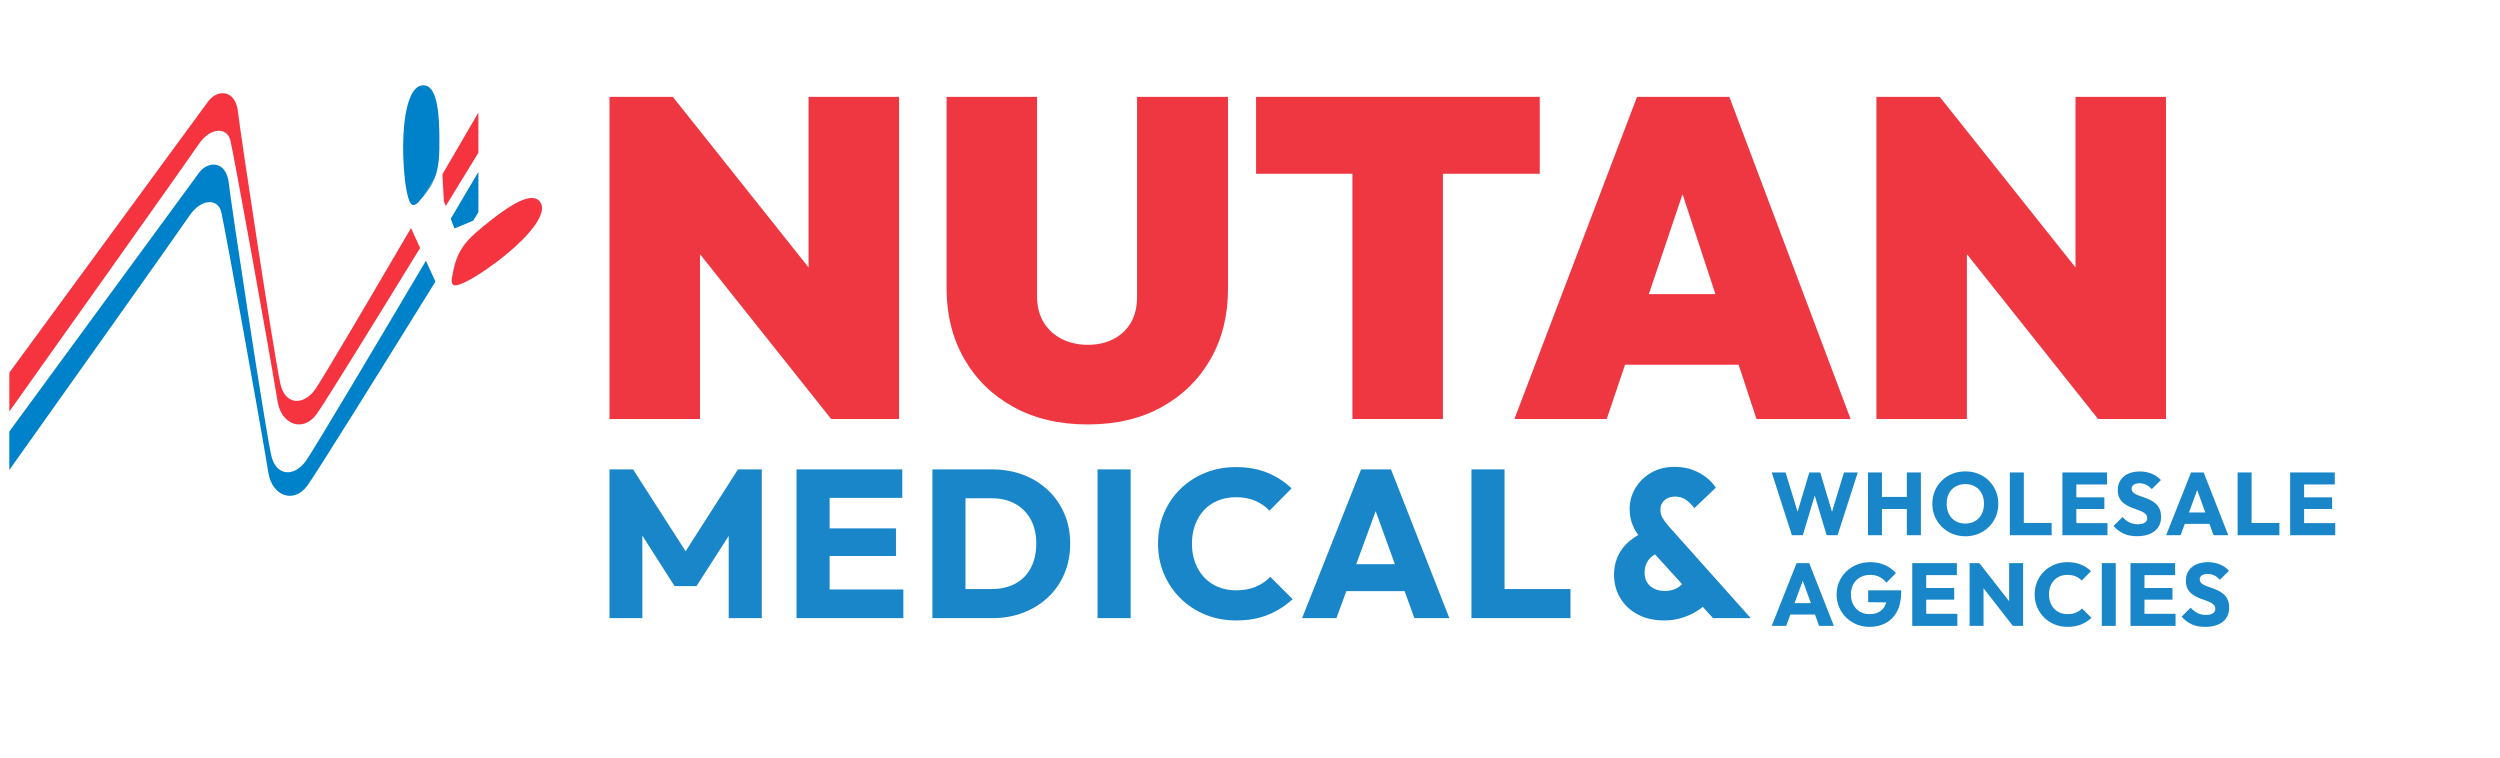
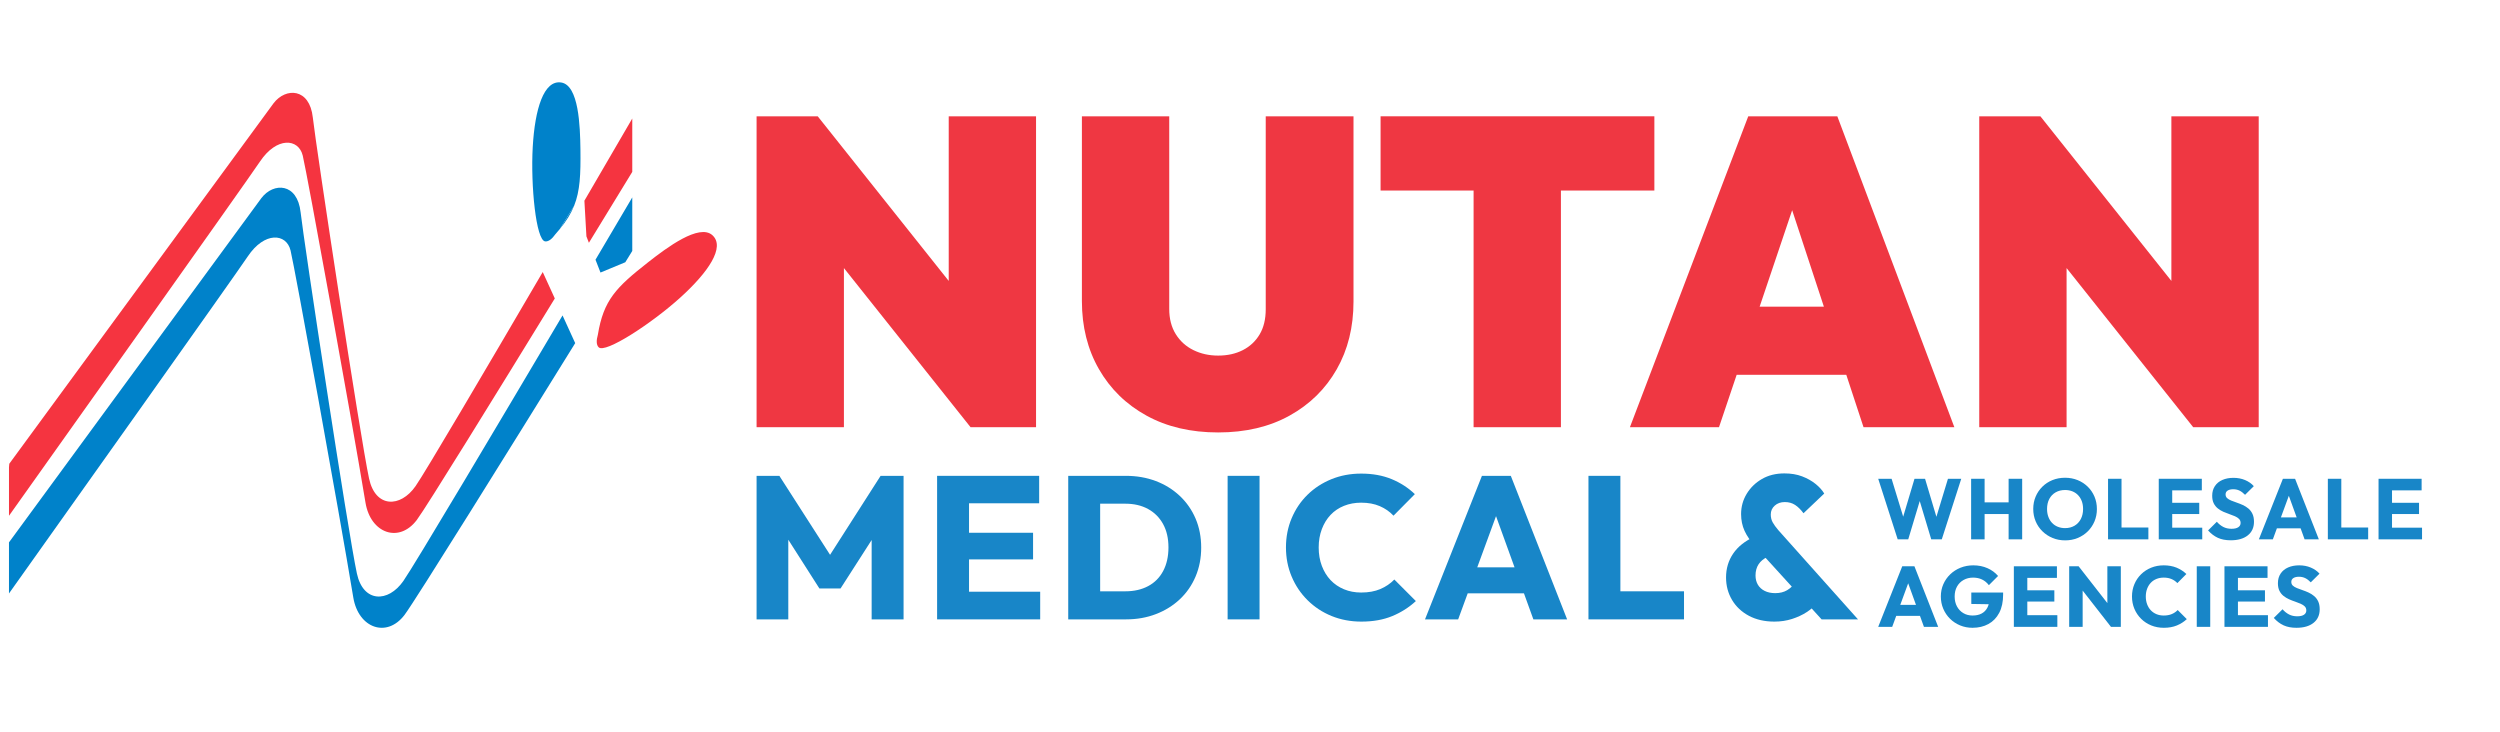
- <svg xmlns="http://www.w3.org/2000/svg" width="100%" height="100%" viewBox="0 0 221 67" version="1.1" xml:space="preserve" style="fill-rule:evenodd;clip-rule:evenodd;stroke-linejoin:round;stroke-miterlimit:2;">
-   <rect id="nutan-medical-and-wholesale-agencies-logo" x="0" y="-0" width="220.641" height="66.012" style="fill:none;" />
+ <svg xmlns="http://www.w3.org/2000/svg" width="100%" height="100%" viewBox="0 0 229 67" version="1.1" xml:space="preserve" style="fill-rule:evenodd;clip-rule:evenodd;stroke-linejoin:round;stroke-miterlimit:2;">
+   <rect id="nutan-medical-and-wholesale-agencies-logo" x="0" y="-0" width="228.679" height="66.012" style="fill:none;" />
  <g>
-     <path d="M39.404,18.216c1.41,-2.301 2.496,-4.079 2.886,-4.718l-0,-3.55c-0.494,0.848 -1.688,2.898 -3.185,5.469l0.134,2.372l0.165,0.427Z" style="fill:#f53440;fill-rule:nonzero;" />
-     <path d="M27.872,34.407c-1.014,1.453 -2.67,1.453 -3.093,-0.503c-0.579,-2.678 -3.533,-22.112 -3.742,-24.022c-0.214,-1.971 -1.802,-2.011 -2.613,-0.947l-17.579,23.978c-0,-0.013 -0.009,0.084 -0.022,0.247l-0,3.218c2.172,-3.053 15.749,-22.148 16.698,-23.566c1.113,-1.663 2.569,-1.547 2.846,-0.395c0.28,1.157 3.22,17.313 4.174,23.089c0.339,2.044 2.232,2.72 3.414,1.149c0.617,-0.819 5.302,-8.414 9.181,-14.735l-0.804,-1.758c-3.703,6.33 -7.811,13.313 -8.46,14.245" style="fill:#f53440;fill-rule:nonzero;" />
-     <path d="M27.06,40.716c-1.013,1.454 -2.669,1.454 -3.092,-0.502c-0.579,-2.678 -3.533,-22.112 -3.742,-24.022c-0.214,-1.971 -1.802,-2.011 -2.613,-0.947l-16.791,22.903l0,3.399c3.63,-5.104 15.022,-21.13 15.888,-22.425c1.112,-1.663 2.568,-1.547 2.846,-0.395c0.28,1.157 3.22,17.313 4.174,23.089c0.339,2.044 2.231,2.72 3.414,1.149c0.709,-0.942 7.099,-11.216 11.348,-18.072l-0.841,-1.844c-4.218,7.126 -9.839,16.59 -10.591,17.667" style="fill:#0082ca;fill-rule:nonzero;" />
-     <path d="M41.825,19.511c0.297,-0.48 0.465,-0.751 0.465,-0.751l-0,-3.564c-0.282,0.474 -1.198,2.029 -2.447,4.146l0.332,0.854l1.65,-0.685Z" style="fill:#0082ca;fill-rule:nonzero;" />
-     <path d="M38.841,12.011c-0.02,-1.57 -0.11,-4.268 -1.273,-4.458c-1.161,-0.187 -1.758,1.753 -1.901,4.3c-0.143,2.546 0.218,6.211 0.83,6.271c0.227,0.022 0.458,-0.168 0.681,-0.483c0.103,-0.114 0.2,-0.227 0.291,-0.339l0.951,-1.548c0.397,-0.992 0.441,-2.077 0.421,-3.743" style="fill:#0082ca;fill-rule:nonzero;" />
-     <path d="M37.47,17.303c0.44,-0.538 0.744,-1.031 0.951,-1.549l-0.951,1.549Z" style="fill:#0082ca;fill-rule:nonzero;" />
-     <path d="M43.346,19.51c-2.137,1.677 -2.967,2.516 -3.346,4.824c-0.106,0.37 -0.108,0.67 0.053,0.833c0.427,0.44 3.511,-1.575 5.405,-3.282c1.894,-1.707 3.033,-3.39 2.161,-4.174c-0.879,-0.789 -3.037,0.83 -4.273,1.799" style="fill:#f53440;fill-rule:nonzero;" />
+     <path d="M53.943,22.24c1.941,-3.17 3.436,-5.617 3.973,-6.497l0,-4.888c-0.679,1.167 -2.323,3.991 -4.385,7.53l0.185,3.266l0.227,0.589Z" style="fill:#f53440;fill-rule:nonzero;" />
+     <path d="M38.065,44.531c-1.395,2.001 -3.676,2.001 -4.258,-0.692c-0.798,-3.688 -4.865,-30.445 -5.153,-33.075c-0.294,-2.714 -2.48,-2.769 -3.596,-1.304l-24.204,33.014c-0,-0.018 -0.013,0.116 -0.031,0.34l0,4.431c2.99,-4.204 21.684,-30.494 22.991,-32.447c1.532,-2.29 3.536,-2.129 3.918,-0.543c0.386,1.592 4.434,23.837 5.747,31.789c0.467,2.814 3.073,3.745 4.701,1.583c0.849,-1.128 7.3,-11.585 12.64,-20.289l-1.106,-2.42c-5.098,8.716 -10.754,18.33 -11.649,19.613" style="fill:#f53440;fill-rule:nonzero;" />
+     <path d="M36.948,53.218c-1.395,2.002 -3.676,2.002 -4.258,-0.691c-0.798,-3.688 -4.864,-30.445 -5.153,-33.075c-0.294,-2.714 -2.48,-2.769 -3.596,-1.304l-23.119,31.534l0,4.68c4.998,-7.027 20.683,-29.093 21.875,-30.876c1.532,-2.29 3.536,-2.129 3.918,-0.543c0.386,1.592 4.434,23.837 5.747,31.789c0.468,2.814 3.073,3.745 4.701,1.583c0.977,-1.298 9.775,-15.443 15.625,-24.884l-1.159,-2.538c-5.807,9.811 -13.547,22.842 -14.581,24.325" style="fill:#0082ca;fill-rule:nonzero;" />
+     <path d="M57.277,24.022c0.409,-0.661 0.639,-1.034 0.639,-1.034l0,-4.907c-0.388,0.652 -1.649,2.793 -3.369,5.708l0.458,1.176l2.272,-0.943Z" style="fill:#0082ca;fill-rule:nonzero;" />
+     <path d="M53.168,13.696c-0.028,-2.162 -0.152,-5.877 -1.753,-6.138c-1.598,-0.258 -2.42,2.414 -2.617,5.92c-0.197,3.506 0.3,8.552 1.143,8.634c0.312,0.03 0.631,-0.231 0.937,-0.664c0.143,-0.158 0.276,-0.313 0.4,-0.467l1.311,-2.132c0.545,-1.365 0.606,-2.86 0.579,-5.153" style="fill:#0082ca;fill-rule:nonzero;" />
+     <path d="M51.28,20.982c0.606,-0.74 1.025,-1.42 1.31,-2.132l-1.31,2.132Z" style="fill:#0082ca;fill-rule:nonzero;" />
+     <path d="M59.37,24.021c-2.941,2.308 -4.085,3.463 -4.606,6.642c-0.146,0.509 -0.149,0.922 0.072,1.146c0.589,0.606 4.835,-2.168 7.443,-4.519c2.608,-2.35 4.176,-4.667 2.975,-5.747c-1.21,-1.086 -4.182,1.144 -5.884,2.478" style="fill:#f53440;fill-rule:nonzero;" />
  </g>
  <g>
-     <path d="M53.878,37.041l0,-28.479l5.6,-0l2.4,6l-0,22.479l-8,-0Zm19.599,-0l-16.519,-20.759l2.52,-7.72l16.519,20.759l-2.52,7.72Zm0,-0l-2,-6.32l0,-22.159l8,-0l0,28.479l-6,-0Z" style="fill:#ef3742;fill-rule:nonzero;" />
-     <path d="M96.156,37.521c-2.506,-0 -4.693,-0.514 -6.559,-1.54c-1.867,-1.027 -3.32,-2.447 -4.36,-4.26c-1.04,-1.813 -1.56,-3.893 -1.56,-6.24l-0,-16.919l8,-0l-0,17.639c-0,0.907 0.2,1.68 0.6,2.32c0.4,0.64 0.94,1.127 1.619,1.46c0.68,0.333 1.434,0.5 2.26,0.5c0.854,0 1.607,-0.167 2.26,-0.5c0.654,-0.333 1.167,-0.813 1.54,-1.44c0.374,-0.626 0.56,-1.393 0.56,-2.3l0,-17.679l8.04,-0l-0,16.959c-0,2.347 -0.513,4.42 -1.54,6.22c-1.027,1.8 -2.467,3.213 -4.32,4.24c-1.853,1.026 -4.033,1.54 -6.54,1.54Z" style="fill:#ef3742;fill-rule:nonzero;" />
-     <path d="M119.555,37.041l0,-28.479l8,-0l0,28.479l-8,-0Zm-8.519,-21.679l-0,-6.8l25.079,-0l-0,6.8l-25.079,-0Z" style="fill:#ef3742;fill-rule:nonzero;" />
-     <path d="M133.875,37.041l10.839,-28.479l8.16,-0l10.72,28.479l-8.32,-0l-7.96,-24.199l2.88,-0l-8.159,24.199l-8.16,-0Zm7.04,-4.8l-0,-6.24l15.919,0l-0,6.24l-15.919,-0Z" style="fill:#ef3742;fill-rule:nonzero;" />
-     <path d="M165.874,37.041l-0,-28.479l5.599,-0l2.4,6l0,22.479l-7.999,-0Zm19.599,-0l-16.52,-20.759l2.52,-7.72l16.52,20.759l-2.52,7.72Zm-0,-0l-2,-6.32l-0,-22.159l8,-0l-0,28.479l-6,-0Z" style="fill:#ef3742;fill-rule:nonzero;" />
+     <path d="M69.303,39.132l0,-28.479l5.6,0l2.4,6l0,22.479l-8,0Zm19.6,0l-16.52,-20.759l2.52,-7.72l16.519,20.759l-2.519,7.72Zm-0,0l-2,-6.32l-0,-22.159l7.999,0l0,28.479l-5.999,0Z" style="fill:#ef3742;fill-rule:nonzero;" />
+     <path d="M111.582,39.612c-2.507,0 -4.693,-0.513 -6.56,-1.54c-1.867,-1.026 -3.32,-2.446 -4.36,-4.26c-1.04,-1.813 -1.56,-3.893 -1.56,-6.239l0,-16.92l8,0l-0,17.64c-0,0.906 0.2,1.68 0.6,2.32c0.4,0.639 0.94,1.126 1.62,1.459c0.68,0.334 1.433,0.5 2.26,0.5c0.853,0 1.606,-0.166 2.26,-0.5c0.653,-0.333 1.166,-0.813 1.54,-1.439c0.373,-0.627 0.559,-1.394 0.559,-2.3l0,-17.68l8.04,0l0,16.96c0,2.346 -0.513,4.419 -1.54,6.219c-1.026,1.8 -2.466,3.214 -4.32,4.24c-1.853,1.027 -4.033,1.54 -6.539,1.54Z" style="fill:#ef3742;fill-rule:nonzero;" />
+     <path d="M134.981,39.132l-0,-28.479l7.999,0l0,28.479l-7.999,0Zm-8.52,-21.679l0,-6.8l25.079,0l0,6.8l-25.079,0Z" style="fill:#ef3742;fill-rule:nonzero;" />
+     <path d="M149.3,39.132l10.84,-28.479l8.159,0l10.72,28.479l-8.32,0l-7.959,-24.199l2.879,0l-8.159,24.199l-8.16,0Zm7.04,-4.8l-0,-6.239l15.919,-0l0,6.239l-15.919,0Z" style="fill:#ef3742;fill-rule:nonzero;" />
+     <path d="M181.299,39.132l-0,-28.479l5.6,0l2.4,6l-0,22.479l-8,0Zm19.599,0l-16.519,-20.759l2.52,-7.72l16.519,20.759l-2.52,7.72Zm0,0l-2,-6.32l0,-22.159l8,0l-0,28.479l-6,0Z" style="fill:#ef3742;fill-rule:nonzero;" />
  </g>
-   <path d="M53.878,54.643l0,-13.147l2.086,-0l5.177,8.063l-1.062,-0l5.158,-8.063l2.105,-0l-0,13.147l-2.924,-0l-0,-8.213l0.521,0.131l-3.37,5.251l-1.937,0l-3.352,-5.251l0.503,-0.131l0,8.213l-2.905,-0Z" style="fill:#1886c8;fill-rule:nonzero;" />
-   <path d="M70.414,54.643l0,-13.147l2.924,-0l-0,13.147l-2.924,-0Zm2.235,-0l-0,-2.533l7.206,0l0,2.533l-7.206,-0Zm-0,-5.494l-0,-2.439l6.555,-0l-0,2.439l-6.555,0Zm-0,-5.139l-0,-2.514l7.113,-0l0,2.514l-7.113,-0Z" style="fill:#1886c8;fill-rule:nonzero;" />
-   <path d="M84.399,54.643l0,-2.57l3.259,-0c0.794,-0 1.49,-0.159 2.085,-0.475c0.596,-0.317 1.056,-0.779 1.378,-1.387c0.323,-0.609 0.485,-1.329 0.485,-2.161c-0,-0.831 -0.165,-1.545 -0.494,-2.141c-0.329,-0.596 -0.788,-1.055 -1.378,-1.378c-0.59,-0.323 -1.282,-0.484 -2.076,-0.484l-3.352,-0l-0,-2.551l3.389,-0c0.993,-0 1.909,0.158 2.747,0.475c0.838,0.316 1.57,0.769 2.197,1.359c0.627,0.59 1.111,1.285 1.453,2.086c0.341,0.8 0.512,1.685 0.512,2.653c-0,0.956 -0.171,1.837 -0.512,2.644c-0.342,0.807 -0.823,1.503 -1.444,2.086c-0.62,0.584 -1.35,1.037 -2.188,1.359c-0.838,0.323 -1.747,0.485 -2.728,0.485l-3.333,-0Zm-1.974,-0l0,-13.147l2.924,-0l-0,13.147l-2.924,-0Z" style="fill:#1886c8;fill-rule:nonzero;" />
-   <rect x="97.025" y="41.496" width="2.924" height="13.147" style="fill:#1886c8;fill-rule:nonzero;" />
-   <path d="M109.278,54.847c-0.981,0 -1.891,-0.17 -2.729,-0.512c-0.837,-0.341 -1.57,-0.822 -2.197,-1.443c-0.627,-0.621 -1.114,-1.344 -1.462,-2.169c-0.347,-0.826 -0.521,-1.717 -0.521,-2.673c-0,-0.955 0.174,-1.846 0.521,-2.672c0.348,-0.825 0.832,-1.542 1.453,-2.151c0.621,-0.608 1.35,-1.083 2.188,-1.424c0.838,-0.341 1.747,-0.512 2.728,-0.512c1.043,-0 1.971,0.167 2.784,0.503c0.813,0.335 1.524,0.794 2.132,1.378l-1.955,1.974c-0.348,-0.373 -0.767,-0.665 -1.257,-0.876c-0.491,-0.211 -1.059,-0.316 -1.704,-0.316c-0.571,-0 -1.096,0.096 -1.574,0.288c-0.478,0.193 -0.887,0.469 -1.229,0.829c-0.341,0.36 -0.608,0.795 -0.8,1.304c-0.193,0.509 -0.289,1.067 -0.289,1.675c0,0.621 0.096,1.186 0.289,1.695c0.192,0.509 0.459,0.944 0.8,1.304c0.342,0.36 0.751,0.639 1.229,0.838c0.478,0.198 1.003,0.298 1.574,0.298c0.67,-0 1.254,-0.106 1.75,-0.317c0.497,-0.211 0.925,-0.503 1.285,-0.875l1.974,1.974c-0.633,0.583 -1.356,1.042 -2.169,1.378c-0.813,0.335 -1.754,0.502 -2.821,0.502Z" style="fill:#1886c8;fill-rule:nonzero;" />
-   <path d="M115.106,54.643l5.214,-13.147l2.644,-0l5.159,13.147l-3.091,-0l-3.948,-10.913l1.061,0l-4.004,10.913l-3.035,-0Zm2.961,-2.384l-0,-2.384l7.169,0l0,2.384l-7.169,-0Z" style="fill:#1886c8;fill-rule:nonzero;" />
-   <path d="M130.078,54.643l-0,-13.147l2.924,-0l-0,13.147l-2.924,-0Zm2.253,-0l0,-2.57l6.499,-0l0,2.57l-6.499,-0Z" style="fill:#1886c8;fill-rule:nonzero;" />
-   <path d="M151.433,54.643l-6.033,-6.63c-0.472,-0.521 -0.813,-1.015 -1.025,-1.48c-0.211,-0.466 -0.316,-0.978 -0.316,-1.536c-0,-0.671 0.171,-1.288 0.512,-1.853c0.341,-0.565 0.807,-1.018 1.397,-1.36c0.589,-0.341 1.275,-0.512 2.057,-0.512c0.609,0 1.149,0.09 1.62,0.27c0.472,0.18 0.882,0.41 1.229,0.689c0.348,0.28 0.615,0.574 0.801,0.885l-1.899,1.806c-0.249,-0.335 -0.506,-0.59 -0.773,-0.763c-0.267,-0.174 -0.58,-0.261 -0.94,-0.261c-0.373,-0 -0.68,0.108 -0.922,0.326c-0.242,0.217 -0.363,0.487 -0.363,0.81c-0,0.273 0.059,0.515 0.177,0.726c0.118,0.211 0.288,0.447 0.512,0.708l7.299,8.175l-3.333,-0Zm-4.32,0.204c-0.894,0 -1.673,-0.176 -2.337,-0.53c-0.664,-0.354 -1.18,-0.838 -1.546,-1.453c-0.366,-0.614 -0.549,-1.3 -0.549,-2.057c-0,-0.82 0.217,-1.549 0.652,-2.189c0.434,-0.639 1.086,-1.157 1.955,-1.554l1.21,1.843c-0.372,0.174 -0.651,0.404 -0.838,0.689c-0.186,0.286 -0.279,0.627 -0.279,1.024c0,0.323 0.071,0.605 0.214,0.848c0.143,0.242 0.351,0.431 0.624,0.568c0.273,0.136 0.596,0.204 0.968,0.204c0.422,0 0.786,-0.09 1.09,-0.27c0.304,-0.18 0.561,-0.431 0.773,-0.754l1.918,1.974c-0.211,0.273 -0.513,0.537 -0.904,0.791c-0.391,0.255 -0.838,0.463 -1.34,0.624c-0.503,0.162 -1.04,0.242 -1.611,0.242Z" style="fill:#1886c8;fill-rule:nonzero;" />
-   <path d="M158.403,47.313l-1.784,-5.548l1.226,-0l1.304,4.267l-0.479,-0l1.273,-4.267l0.967,-0l1.273,4.267l-0.472,-0l1.297,-4.267l1.218,-0l-1.784,5.548l-0.966,-0l-1.281,-4.267l0.455,-0l-1.28,4.267l-0.967,-0Z" style="fill:#1886c8;fill-rule:nonzero;" />
-   <path d="M165.13,47.313l-0,-5.548l1.234,-0l-0,5.548l-1.234,-0Zm3.434,-0l-0,-5.548l1.242,-0l-0,5.548l-1.242,-0Zm-2.695,-2.319l-0,-1.068l3.104,-0l-0,1.068l-3.104,0Z" style="fill:#1886c8;fill-rule:nonzero;" />
-   <path d="M173.751,47.407c-0.42,0 -0.806,-0.073 -1.16,-0.22c-0.353,-0.147 -0.664,-0.351 -0.931,-0.613c-0.267,-0.262 -0.474,-0.567 -0.621,-0.915c-0.146,-0.349 -0.22,-0.725 -0.22,-1.128c0,-0.409 0.074,-0.786 0.22,-1.132c0.147,-0.346 0.351,-0.648 0.613,-0.907c0.262,-0.26 0.57,-0.462 0.924,-0.606c0.353,-0.144 0.74,-0.216 1.159,-0.216c0.414,0 0.797,0.072 1.151,0.216c0.354,0.144 0.663,0.346 0.927,0.606c0.265,0.259 0.471,0.563 0.617,0.911c0.147,0.349 0.22,0.727 0.22,1.136c0,0.403 -0.073,0.779 -0.22,1.127c-0.146,0.349 -0.351,0.653 -0.613,0.912c-0.262,0.259 -0.569,0.462 -0.923,0.609c-0.354,0.147 -0.735,0.22 -1.143,0.22Zm-0.016,-1.124c0.33,0 0.619,-0.073 0.868,-0.22c0.249,-0.146 0.442,-0.352 0.578,-0.617c0.136,-0.264 0.204,-0.569 0.204,-0.915c0,-0.262 -0.039,-0.499 -0.118,-0.711c-0.078,-0.213 -0.191,-0.396 -0.338,-0.55c-0.146,-0.155 -0.321,-0.273 -0.522,-0.354c-0.202,-0.081 -0.426,-0.122 -0.672,-0.122c-0.33,0 -0.62,0.072 -0.869,0.216c-0.248,0.144 -0.441,0.346 -0.577,0.605c-0.136,0.26 -0.204,0.565 -0.204,0.916c-0,0.262 0.039,0.5 0.117,0.715c0.079,0.215 0.19,0.399 0.334,0.554c0.145,0.155 0.319,0.274 0.523,0.358c0.204,0.083 0.43,0.125 0.676,0.125Z" style="fill:#1886c8;fill-rule:nonzero;" />
-   <path d="M177.672,47.313l-0,-5.548l1.234,-0l-0,5.548l-1.234,-0Zm0.951,-0l-0,-1.085l2.742,0l0,1.085l-2.742,-0Z" style="fill:#1886c8;fill-rule:nonzero;" />
-   <path d="M182.316,47.313l0,-5.548l1.234,-0l0,5.548l-1.234,-0Zm0.943,-0l0,-1.069l3.042,-0l-0,1.069l-3.042,-0Zm0,-2.319l0,-1.029l2.767,-0l-0,1.029l-2.767,0Zm0,-2.168l0,-1.061l3.002,-0l0,1.061l-3.002,-0Z" style="fill:#1886c8;fill-rule:nonzero;" />
-   <path d="M188.91,47.399c-0.456,0 -0.848,-0.074 -1.175,-0.224c-0.328,-0.149 -0.628,-0.376 -0.9,-0.68l0.802,-0.793c0.178,0.204 0.375,0.363 0.593,0.475c0.217,0.113 0.47,0.169 0.758,0.169c0.262,0 0.465,-0.047 0.609,-0.141c0.144,-0.095 0.216,-0.226 0.216,-0.393c0,-0.152 -0.047,-0.275 -0.141,-0.37c-0.094,-0.094 -0.219,-0.175 -0.373,-0.243c-0.155,-0.068 -0.325,-0.134 -0.511,-0.197c-0.186,-0.063 -0.371,-0.135 -0.554,-0.216c-0.184,-0.081 -0.353,-0.183 -0.507,-0.306c-0.155,-0.123 -0.279,-0.278 -0.373,-0.464c-0.095,-0.186 -0.142,-0.42 -0.142,-0.703c0,-0.341 0.083,-0.634 0.248,-0.88c0.165,-0.247 0.394,-0.434 0.687,-0.562c0.294,-0.129 0.632,-0.193 1.014,-0.193c0.388,0 0.743,0.068 1.065,0.204c0.322,0.137 0.588,0.323 0.798,0.558l-0.802,0.794c-0.168,-0.173 -0.337,-0.301 -0.507,-0.385c-0.17,-0.084 -0.363,-0.126 -0.577,-0.126c-0.215,0 -0.386,0.041 -0.511,0.122c-0.126,0.081 -0.189,0.198 -0.189,0.35c0,0.141 0.047,0.255 0.142,0.342c0.094,0.086 0.218,0.161 0.373,0.224c0.154,0.063 0.325,0.125 0.511,0.188c0.186,0.063 0.37,0.136 0.554,0.22c0.183,0.084 0.352,0.19 0.507,0.319c0.154,0.128 0.279,0.29 0.373,0.487c0.094,0.196 0.141,0.439 0.141,0.727c0,0.529 -0.188,0.944 -0.566,1.245c-0.377,0.302 -0.898,0.452 -1.563,0.452Z" style="fill:#1886c8;fill-rule:nonzero;" />
-   <path d="M191.487,47.313l2.201,-5.548l1.115,-0l2.177,5.548l-1.304,-0l-1.666,-4.605l0.448,-0l-1.69,4.605l-1.281,-0Zm1.25,-1.006l-0,-1.006l3.025,-0l0,1.006l-3.025,-0Z" style="fill:#1886c8;fill-rule:nonzero;" />
-   <path d="M197.805,47.313l0,-5.548l1.234,-0l0,5.548l-1.234,-0Zm0.951,-0l0,-1.085l2.743,0l-0,1.085l-2.743,-0Z" style="fill:#1886c8;fill-rule:nonzero;" />
-   <path d="M156.619,55.328l2.2,-5.548l1.116,0l2.177,5.548l-1.304,0l-1.666,-4.605l0.448,0l-1.69,4.605l-1.281,0Zm1.25,-1.005l-0,-1.006l3.025,-0l0,1.006l-3.025,-0Z" style="fill:#1886c8;fill-rule:nonzero;" />
-   <path d="M165.256,55.415c-0.404,-0 -0.782,-0.073 -1.136,-0.22c-0.354,-0.147 -0.661,-0.35 -0.923,-0.609c-0.262,-0.26 -0.468,-0.563 -0.617,-0.912c-0.15,-0.348 -0.224,-0.724 -0.224,-1.127c-0,-0.404 0.076,-0.778 0.228,-1.124c0.152,-0.346 0.362,-0.649 0.632,-0.908c0.27,-0.259 0.586,-0.461 0.947,-0.605c0.362,-0.144 0.749,-0.216 1.163,-0.216c0.477,-0 0.911,0.086 1.301,0.259c0.39,0.173 0.714,0.411 0.97,0.715l-0.84,0.841c-0.179,-0.23 -0.388,-0.403 -0.629,-0.518c-0.241,-0.116 -0.514,-0.173 -0.817,-0.173c-0.325,-0 -0.616,0.072 -0.873,0.216c-0.256,0.144 -0.457,0.346 -0.601,0.605c-0.144,0.259 -0.216,0.562 -0.216,0.908c-0,0.345 0.071,0.649 0.212,0.911c0.142,0.262 0.335,0.466 0.582,0.613c0.246,0.147 0.529,0.22 0.848,0.22c0.325,0 0.602,-0.061 0.829,-0.185c0.228,-0.123 0.404,-0.301 0.527,-0.534c0.123,-0.233 0.185,-0.517 0.185,-0.853l0.817,0.55l-2.475,-0.039l-0,-1.045l2.915,0l0,0.181c0,0.665 -0.119,1.224 -0.358,1.678c-0.238,0.453 -0.568,0.795 -0.99,1.025c-0.421,0.231 -0.907,0.346 -1.457,0.346Z" style="fill:#1886c8;fill-rule:nonzero;" />
-   <path d="M169.043,55.328l0,-5.548l1.234,0l0,5.548l-1.234,0Zm0.943,0l0,-1.068l3.042,-0l-0,1.068l-3.042,0Zm0,-2.318l0,-1.029l2.767,-0l-0,1.029l-2.767,0Zm0,-2.169l0,-1.061l3.002,0l0,1.061l-3.002,0Z" style="fill:#1886c8;fill-rule:nonzero;" />
-   <path d="M174.112,55.328l0,-5.548l0.865,0l0.369,1.108l-0,4.44l-1.234,0Zm3.827,0l-3.269,-4.188l0.307,-1.36l3.269,4.189l-0.307,1.359Zm0,0l-0.33,-1.108l0,-4.44l1.234,0l-0,5.548l-0.904,0Z" style="fill:#1886c8;fill-rule:nonzero;" />
-   <path d="M182.78,55.415c-0.414,-0 -0.798,-0.072 -1.151,-0.216c-0.354,-0.144 -0.663,-0.347 -0.928,-0.609c-0.264,-0.262 -0.47,-0.567 -0.616,-0.916c-0.147,-0.348 -0.221,-0.724 -0.221,-1.127c0,-0.404 0.074,-0.78 0.221,-1.128c0.146,-0.349 0.351,-0.651 0.612,-0.908c0.262,-0.257 0.57,-0.457 0.924,-0.601c0.353,-0.144 0.737,-0.216 1.151,-0.216c0.44,-0 0.832,0.071 1.175,0.212c0.343,0.141 0.643,0.335 0.9,0.582l-0.825,0.833c-0.147,-0.158 -0.324,-0.281 -0.531,-0.37c-0.207,-0.089 -0.446,-0.133 -0.719,-0.133c-0.241,-0 -0.462,0.04 -0.664,0.121c-0.202,0.082 -0.374,0.198 -0.519,0.35c-0.144,0.152 -0.256,0.335 -0.337,0.55c-0.082,0.215 -0.122,0.451 -0.122,0.708c-0,0.261 0.04,0.5 0.122,0.715c0.081,0.214 0.193,0.398 0.337,0.55c0.145,0.152 0.317,0.27 0.519,0.353c0.202,0.084 0.423,0.126 0.664,0.126c0.283,0 0.529,-0.044 0.739,-0.134c0.209,-0.089 0.39,-0.212 0.542,-0.369l0.833,0.833c-0.267,0.246 -0.572,0.44 -0.915,0.582c-0.344,0.141 -0.74,0.212 -1.191,0.212Z" style="fill:#1886c8;fill-rule:nonzero;" />
-   <rect x="185.798" y="49.78" width="1.234" height="5.548" style="fill:#1886c8;fill-rule:nonzero;" />
-   <path d="M188.336,55.328l-0,-5.548l1.234,0l-0,5.548l-1.234,0Zm0.943,0l-0,-1.068l3.041,-0l0,1.068l-3.041,0Zm-0,-2.318l-0,-1.029l2.766,-0l0,1.029l-2.766,0Zm-0,-2.169l-0,-1.061l3.002,0l-0,1.061l-3.002,0Z" style="fill:#1886c8;fill-rule:nonzero;" />
-   <path d="M194.929,55.415c-0.456,-0 -0.847,-0.075 -1.175,-0.224c-0.327,-0.149 -0.627,-0.376 -0.899,-0.68l0.801,-0.794c0.178,0.205 0.376,0.363 0.593,0.476c0.218,0.112 0.471,0.169 0.759,0.169c0.262,-0 0.465,-0.047 0.609,-0.142c0.144,-0.094 0.216,-0.225 0.216,-0.393c-0,-0.151 -0.047,-0.275 -0.141,-0.369c-0.095,-0.094 -0.219,-0.175 -0.374,-0.244c-0.154,-0.068 -0.325,-0.133 -0.511,-0.196c-0.186,-0.063 -0.37,-0.135 -0.554,-0.216c-0.183,-0.081 -0.352,-0.183 -0.506,-0.307c-0.155,-0.123 -0.279,-0.277 -0.374,-0.463c-0.094,-0.186 -0.141,-0.421 -0.141,-0.704c-0,-0.34 0.082,-0.633 0.247,-0.88c0.165,-0.246 0.395,-0.433 0.688,-0.562c0.293,-0.128 0.631,-0.192 1.014,-0.192c0.387,-0 0.742,0.068 1.065,0.204c0.322,0.136 0.588,0.322 0.797,0.558l-0.801,0.794c-0.168,-0.173 -0.337,-0.301 -0.507,-0.385c-0.171,-0.084 -0.363,-0.126 -0.578,-0.126c-0.215,0 -0.385,0.041 -0.511,0.122c-0.125,0.081 -0.188,0.198 -0.188,0.35c-0,0.141 0.047,0.255 0.141,0.341c0.094,0.087 0.219,0.161 0.373,0.224c0.155,0.063 0.325,0.126 0.511,0.189c0.186,0.063 0.371,0.136 0.554,0.22c0.184,0.084 0.353,0.19 0.507,0.318c0.155,0.129 0.279,0.291 0.373,0.488c0.095,0.196 0.142,0.438 0.142,0.726c-0,0.53 -0.189,0.945 -0.566,1.246c-0.377,0.301 -0.898,0.452 -1.564,0.452Z" style="fill:#1886c8;fill-rule:nonzero;" />
-   <path d="M202.45,47.313l-0,-5.548l1.234,-0l-0,5.548l-1.234,-0Zm0.943,-0l-0,-1.069l3.041,-0l0,1.069l-3.041,-0Zm-0,-2.319l-0,-1.029l2.766,-0l0,1.029l-2.766,0Zm-0,-2.168l-0,-1.061l3.002,-0l-0,1.061l-3.002,-0Z" style="fill:#1886c8;fill-rule:nonzero;" />
+   <path d="M69.303,56.734l0,-13.147l2.086,0l5.177,8.063l-1.062,0l5.159,-8.063l2.104,0l-0,13.147l-2.924,-0l0,-8.212l0.522,0.13l-3.371,5.251l-1.937,0l-3.351,-5.251l0.502,-0.13l0,8.212l-2.905,-0Z" style="fill:#1886c8;fill-rule:nonzero;" />
+   <path d="M85.839,56.734l0,-13.147l2.924,0l0,13.147l-2.924,-0Zm2.235,-0l0,-2.533l7.207,0l-0,2.533l-7.207,-0Zm0,-5.493l0,-2.44l6.555,0l-0,2.44l-6.555,-0Zm0,-5.14l0,-2.514l7.113,0l0,2.514l-7.113,-0Z" style="fill:#1886c8;fill-rule:nonzero;" />
+   <path d="M99.824,56.734l0,-2.57l3.259,0c0.795,0 1.49,-0.158 2.086,-0.475c0.596,-0.316 1.055,-0.779 1.378,-1.387c0.322,-0.608 0.484,-1.328 0.484,-2.16c-0,-0.832 -0.165,-1.546 -0.494,-2.142c-0.329,-0.596 -0.788,-1.055 -1.378,-1.378c-0.589,-0.322 -1.281,-0.484 -2.076,-0.484l-3.352,0l0,-2.551l3.389,0c0.993,0 1.909,0.158 2.747,0.475c0.838,0.316 1.57,0.77 2.197,1.359c0.627,0.59 1.111,1.285 1.453,2.086c0.341,0.801 0.512,1.685 0.512,2.653c-0,0.956 -0.171,1.838 -0.512,2.645c-0.342,0.807 -0.823,1.502 -1.443,2.085c-0.621,0.584 -1.35,1.037 -2.188,1.36c-0.838,0.323 -1.748,0.484 -2.728,0.484l-3.334,-0Zm-1.974,-0l0,-13.147l2.924,0l-0,13.147l-2.924,-0Z" style="fill:#1886c8;fill-rule:nonzero;" />
+   <rect x="112.45" y="43.587" width="2.924" height="13.147" style="fill:#1886c8;fill-rule:nonzero;" />
+   <path d="M124.703,56.939c-0.981,-0 -1.89,-0.171 -2.728,-0.512c-0.838,-0.342 -1.571,-0.823 -2.198,-1.444c-0.627,-0.62 -1.114,-1.343 -1.461,-2.169c-0.348,-0.825 -0.522,-1.716 -0.522,-2.672c0,-0.956 0.174,-1.847 0.522,-2.672c0.347,-0.826 0.831,-1.543 1.452,-2.151c0.621,-0.608 1.35,-1.083 2.188,-1.425c0.838,-0.341 1.747,-0.512 2.728,-0.512c1.043,0 1.971,0.168 2.784,0.503c0.813,0.335 1.524,0.795 2.132,1.378l-1.955,1.974c-0.348,-0.373 -0.767,-0.664 -1.257,-0.875c-0.49,-0.211 -1.058,-0.317 -1.704,-0.317c-0.571,0 -1.095,0.096 -1.573,0.289c-0.478,0.192 -0.888,0.468 -1.229,0.828c-0.342,0.36 -0.609,0.795 -0.801,1.304c-0.193,0.509 -0.289,1.068 -0.289,1.676c0,0.621 0.096,1.185 0.289,1.694c0.192,0.509 0.459,0.944 0.801,1.304c0.341,0.36 0.751,0.639 1.229,0.838c0.478,0.199 1.002,0.298 1.573,0.298c0.671,-0 1.254,-0.106 1.751,-0.317c0.496,-0.211 0.925,-0.502 1.285,-0.875l1.973,1.974c-0.633,0.583 -1.356,1.043 -2.169,1.378c-0.813,0.335 -1.754,0.503 -2.821,0.503Z" style="fill:#1886c8;fill-rule:nonzero;" />
+   <path d="M130.531,56.734l5.214,-13.147l2.645,0l5.158,13.147l-3.091,-0l-3.948,-10.912l1.061,-0l-4.003,10.912l-3.036,-0Zm2.961,-2.384l0,-2.383l7.17,-0l-0,2.383l-7.17,0Z" style="fill:#1886c8;fill-rule:nonzero;" />
+   <path d="M145.503,56.734l0,-13.147l2.924,0l-0,13.147l-2.924,-0Zm2.253,-0l0,-2.57l6.499,0l0,2.57l-6.499,-0Z" style="fill:#1886c8;fill-rule:nonzero;" />
+   <path d="M166.858,56.734l-6.033,-6.629c-0.472,-0.522 -0.813,-1.015 -1.024,-1.481c-0.211,-0.465 -0.317,-0.977 -0.317,-1.536c0,-0.67 0.171,-1.288 0.512,-1.853c0.342,-0.565 0.807,-1.018 1.397,-1.359c0.59,-0.342 1.275,-0.512 2.058,-0.512c0.608,-0 1.148,0.09 1.62,0.27c0.471,0.18 0.881,0.409 1.229,0.689c0.347,0.279 0.614,0.574 0.8,0.884l-1.899,1.806c-0.248,-0.335 -0.506,-0.589 -0.773,-0.763c-0.267,-0.174 -0.58,-0.261 -0.94,-0.261c-0.373,0 -0.68,0.109 -0.922,0.326c-0.242,0.217 -0.363,0.487 -0.363,0.81c-0,0.273 0.059,0.515 0.177,0.726c0.118,0.211 0.288,0.447 0.512,0.708l7.3,8.175l-3.334,-0Zm-4.32,0.205c-0.894,-0 -1.673,-0.177 -2.337,-0.531c-0.664,-0.354 -1.179,-0.838 -1.545,-1.452c-0.367,-0.615 -0.55,-1.301 -0.55,-2.058c0,-0.819 0.217,-1.549 0.652,-2.188c0.434,-0.64 1.086,-1.158 1.955,-1.555l1.211,1.843c-0.373,0.174 -0.652,0.404 -0.838,0.689c-0.187,0.286 -0.28,0.627 -0.28,1.025c0,0.322 0.072,0.605 0.214,0.847c0.143,0.242 0.351,0.431 0.624,0.568c0.273,0.136 0.596,0.205 0.969,0.205c0.422,-0 0.785,-0.09 1.089,-0.27c0.304,-0.18 0.562,-0.432 0.773,-0.754l1.918,1.973c-0.211,0.274 -0.512,0.537 -0.903,0.792c-0.391,0.254 -0.838,0.462 -1.341,0.624c-0.503,0.161 -1.04,0.242 -1.611,0.242Z" style="fill:#1886c8;fill-rule:nonzero;" />
+   <path d="M173.828,49.404l-1.784,-5.548l1.226,-0l1.305,4.267l-0.48,0l1.273,-4.267l0.967,-0l1.273,4.267l-0.471,0l1.296,-4.267l1.218,-0l-1.784,5.548l-0.966,0l-1.281,-4.267l0.456,-0l-1.281,4.267l-0.967,0Z" style="fill:#1886c8;fill-rule:nonzero;" />
+   <path d="M180.555,49.404l0,-5.548l1.234,-0l-0,5.548l-1.234,0Zm3.434,0l0,-5.548l1.242,-0l-0,5.548l-1.242,0Zm-2.695,-2.318l-0,-1.069l3.104,0l-0,1.069l-3.104,-0Z" style="fill:#1886c8;fill-rule:nonzero;" />
+   <path d="M189.176,49.498c-0.419,0 -0.806,-0.073 -1.159,-0.22c-0.354,-0.146 -0.664,-0.351 -0.932,-0.613c-0.267,-0.262 -0.474,-0.567 -0.62,-0.915c-0.147,-0.349 -0.22,-0.724 -0.22,-1.128c-0,-0.408 0.073,-0.786 0.22,-1.131c0.146,-0.346 0.351,-0.649 0.613,-0.908c0.262,-0.259 0.569,-0.461 0.923,-0.605c0.354,-0.144 0.74,-0.216 1.159,-0.216c0.414,-0 0.798,0.072 1.151,0.216c0.354,0.144 0.663,0.346 0.928,0.605c0.264,0.259 0.47,0.563 0.617,0.911c0.146,0.349 0.22,0.727 0.22,1.136c-0,0.403 -0.074,0.779 -0.22,1.128c-0.147,0.348 -0.351,0.652 -0.613,0.911c-0.262,0.26 -0.57,0.463 -0.924,0.609c-0.353,0.147 -0.735,0.22 -1.143,0.22Zm-0.016,-1.123c0.33,-0 0.62,-0.074 0.868,-0.22c0.249,-0.147 0.442,-0.353 0.578,-0.617c0.136,-0.265 0.204,-0.57 0.204,-0.916c0,-0.262 -0.039,-0.499 -0.117,-0.711c-0.079,-0.212 -0.192,-0.396 -0.338,-0.55c-0.147,-0.155 -0.321,-0.273 -0.523,-0.354c-0.202,-0.081 -0.426,-0.122 -0.672,-0.122c-0.33,0 -0.619,0.072 -0.868,0.217c-0.249,0.144 -0.442,0.345 -0.578,0.605c-0.136,0.259 -0.204,0.564 -0.204,0.915c-0,0.262 0.039,0.5 0.118,0.715c0.078,0.215 0.19,0.4 0.334,0.554c0.144,0.155 0.318,0.274 0.522,0.358c0.205,0.084 0.43,0.126 0.676,0.126Z" style="fill:#1886c8;fill-rule:nonzero;" />
+   <path d="M193.097,49.404l0,-5.548l1.234,-0l0,5.548l-1.234,0Zm0.951,0l0,-1.084l2.743,-0l-0,1.084l-2.743,0Z" style="fill:#1886c8;fill-rule:nonzero;" />
+   <path d="M197.742,49.404l-0,-5.548l1.233,-0l0,5.548l-1.233,0Zm0.943,0l-0,-1.069l3.041,0l-0,1.069l-3.041,0Zm-0,-2.318l-0,-1.03l2.766,0l-0,1.03l-2.766,-0Zm-0,-2.169l-0,-1.061l3.002,-0l-0,1.061l-3.002,-0Z" style="fill:#1886c8;fill-rule:nonzero;" />
+   <path d="M204.335,49.491c-0.456,-0 -0.848,-0.075 -1.175,-0.224c-0.327,-0.15 -0.627,-0.376 -0.9,-0.68l0.802,-0.794c0.178,0.204 0.376,0.363 0.593,0.476c0.218,0.112 0.47,0.168 0.758,0.168c0.262,0 0.465,-0.047 0.61,-0.141c0.144,-0.094 0.216,-0.225 0.216,-0.393c-0,-0.152 -0.048,-0.275 -0.142,-0.369c-0.094,-0.095 -0.219,-0.176 -0.373,-0.244c-0.155,-0.068 -0.325,-0.133 -0.511,-0.196c-0.186,-0.063 -0.371,-0.135 -0.554,-0.216c-0.183,-0.082 -0.352,-0.184 -0.507,-0.307c-0.154,-0.123 -0.279,-0.278 -0.373,-0.464c-0.094,-0.186 -0.142,-0.42 -0.142,-0.703c0,-0.34 0.083,-0.634 0.248,-0.88c0.165,-0.246 0.394,-0.434 0.688,-0.562c0.293,-0.128 0.631,-0.192 1.013,-0.192c0.388,-0 0.743,0.068 1.065,0.204c0.322,0.136 0.588,0.322 0.798,0.558l-0.802,0.794c-0.167,-0.173 -0.336,-0.302 -0.507,-0.386c-0.17,-0.083 -0.362,-0.125 -0.577,-0.125c-0.215,-0 -0.385,0.04 -0.511,0.122c-0.126,0.081 -0.189,0.197 -0.189,0.349c0,0.142 0.048,0.256 0.142,0.342c0.094,0.087 0.219,0.161 0.373,0.224c0.155,0.063 0.325,0.126 0.511,0.189c0.186,0.063 0.371,0.136 0.554,0.22c0.183,0.083 0.352,0.19 0.507,0.318c0.154,0.128 0.279,0.291 0.373,0.487c0.094,0.197 0.142,0.439 0.142,0.727c-0,0.529 -0.189,0.944 -0.566,1.246c-0.377,0.301 -0.899,0.452 -1.564,0.452Z" style="fill:#1886c8;fill-rule:nonzero;" />
+   <path d="M206.912,49.404l2.201,-5.548l1.116,-0l2.177,5.548l-1.305,0l-1.666,-4.605l0.448,-0l-1.69,4.605l-1.281,0Zm1.25,-1.006l-0,-1.006l3.025,0l0,1.006l-3.025,0Z" style="fill:#1886c8;fill-rule:nonzero;" />
+   <path d="M213.231,49.404l-0,-5.548l1.233,-0l0,5.548l-1.233,0Zm0.951,0l-0,-1.084l2.742,-0l0,1.084l-2.742,0Z" style="fill:#1886c8;fill-rule:nonzero;" />
+   <path d="M172.044,57.42l2.201,-5.548l1.116,-0l2.176,5.548l-1.304,-0l-1.666,-4.605l0.448,-0l-1.69,4.605l-1.281,-0Zm1.25,-1.006l-0,-1.006l3.025,-0l0,1.006l-3.025,-0Z" style="fill:#1886c8;fill-rule:nonzero;" />
+   <path d="M180.681,57.506c-0.404,0 -0.782,-0.073 -1.136,-0.22c-0.353,-0.147 -0.661,-0.35 -0.923,-0.609c-0.262,-0.259 -0.468,-0.563 -0.617,-0.911c-0.149,-0.349 -0.224,-0.725 -0.224,-1.128c0,-0.404 0.076,-0.778 0.228,-1.124c0.152,-0.346 0.363,-0.648 0.633,-0.908c0.269,-0.259 0.585,-0.461 0.946,-0.605c0.362,-0.144 0.75,-0.216 1.164,-0.216c0.476,0 0.91,0.087 1.3,0.26c0.39,0.172 0.714,0.411 0.971,0.715l-0.841,0.841c-0.178,-0.231 -0.388,-0.404 -0.629,-0.519c-0.241,-0.115 -0.513,-0.173 -0.817,-0.173c-0.325,-0 -0.616,0.072 -0.872,0.216c-0.257,0.144 -0.458,0.346 -0.602,0.605c-0.144,0.26 -0.216,0.562 -0.216,0.908c0,0.346 0.071,0.649 0.212,0.911c0.142,0.262 0.336,0.467 0.582,0.613c0.246,0.147 0.529,0.22 0.849,0.22c0.324,0 0.601,-0.061 0.829,-0.184c0.228,-0.123 0.403,-0.301 0.526,-0.535c0.123,-0.233 0.185,-0.517 0.185,-0.852l0.817,0.55l-2.475,-0.039l-0,-1.046l2.915,0l0,0.181c0,0.665 -0.119,1.225 -0.357,1.678c-0.239,0.453 -0.569,0.795 -0.99,1.025c-0.422,0.231 -0.908,0.346 -1.458,0.346Z" style="fill:#1886c8;fill-rule:nonzero;" />
+   <path d="M184.469,57.42l-0,-5.548l1.233,-0l0,5.548l-1.233,-0Zm0.943,-0l-0,-1.069l3.041,0l-0,1.069l-3.041,-0Zm-0,-2.318l-0,-1.03l2.766,0l-0,1.03l-2.766,-0Zm-0,-2.169l-0,-1.061l3.002,-0l-0,1.061l-3.002,-0Z" style="fill:#1886c8;fill-rule:nonzero;" />
+   <path d="M189.537,57.42l0,-5.548l0.865,-0l0.369,1.108l0,4.44l-1.234,-0Zm3.827,-0l-3.269,-4.189l0.307,-1.359l3.269,4.188l-0.307,1.36Zm0,-0l-0.33,-1.108l0,-4.44l1.234,-0l0,5.548l-0.904,-0Z" style="fill:#1886c8;fill-rule:nonzero;" />
+   <path d="M198.205,57.506c-0.414,0 -0.797,-0.072 -1.151,-0.216c-0.354,-0.144 -0.663,-0.347 -0.927,-0.609c-0.265,-0.262 -0.471,-0.567 -0.617,-0.915c-0.147,-0.349 -0.22,-0.725 -0.22,-1.128c-0,-0.404 0.073,-0.779 0.22,-1.128c0.146,-0.348 0.351,-0.651 0.613,-0.907c0.262,-0.257 0.569,-0.458 0.923,-0.602c0.354,-0.144 0.738,-0.216 1.151,-0.216c0.44,0 0.832,0.071 1.175,0.212c0.343,0.142 0.643,0.336 0.9,0.582l-0.825,0.833c-0.147,-0.157 -0.324,-0.28 -0.531,-0.369c-0.206,-0.089 -0.446,-0.134 -0.719,-0.134c-0.241,-0 -0.462,0.041 -0.664,0.122c-0.201,0.081 -0.374,0.198 -0.518,0.349c-0.144,0.152 -0.257,0.336 -0.338,0.551c-0.081,0.214 -0.122,0.45 -0.122,0.707c-0,0.262 0.041,0.5 0.122,0.715c0.081,0.215 0.194,0.398 0.338,0.55c0.144,0.152 0.317,0.27 0.518,0.354c0.202,0.084 0.423,0.125 0.664,0.125c0.283,0 0.53,-0.044 0.739,-0.133c0.21,-0.089 0.39,-0.212 0.542,-0.369l0.833,0.833c-0.267,0.246 -0.572,0.44 -0.915,0.581c-0.343,0.141 -0.74,0.212 -1.191,0.212Z" style="fill:#1886c8;fill-rule:nonzero;" />
+   <rect x="201.223" y="51.872" width="1.234" height="5.548" style="fill:#1886c8;fill-rule:nonzero;" />
+   <path d="M203.761,57.42l0,-5.548l1.234,-0l0,5.548l-1.234,-0Zm0.943,-0l0,-1.069l3.041,0l0,1.069l-3.041,-0Zm0,-2.318l0,-1.03l2.766,0l0,1.03l-2.766,-0Zm0,-2.169l0,-1.061l3.002,-0l0,1.061l-3.002,-0Z" style="fill:#1886c8;fill-rule:nonzero;" />
+   <path d="M210.354,57.506c-0.455,0 -0.847,-0.074 -1.174,-0.224c-0.328,-0.149 -0.628,-0.376 -0.9,-0.68l0.801,-0.793c0.179,0.204 0.376,0.363 0.594,0.475c0.217,0.113 0.47,0.169 0.758,0.169c0.262,0 0.465,-0.047 0.609,-0.141c0.144,-0.095 0.216,-0.226 0.216,-0.393c0,-0.152 -0.047,-0.275 -0.141,-0.37c-0.095,-0.094 -0.219,-0.175 -0.374,-0.243c-0.154,-0.068 -0.324,-0.134 -0.51,-0.197c-0.186,-0.062 -0.371,-0.135 -0.554,-0.216c-0.184,-0.081 -0.353,-0.183 -0.507,-0.306c-0.155,-0.123 -0.279,-0.278 -0.373,-0.464c-0.095,-0.186 -0.142,-0.42 -0.142,-0.703c0,-0.341 0.083,-0.634 0.248,-0.88c0.165,-0.247 0.394,-0.434 0.687,-0.562c0.294,-0.129 0.632,-0.193 1.014,-0.193c0.388,0 0.743,0.068 1.065,0.205c0.322,0.136 0.588,0.322 0.797,0.557l-0.801,0.794c-0.168,-0.173 -0.337,-0.301 -0.507,-0.385c-0.17,-0.084 -0.363,-0.126 -0.578,-0.126c-0.214,0 -0.385,0.041 -0.51,0.122c-0.126,0.081 -0.189,0.198 -0.189,0.35c-0,0.141 0.047,0.255 0.141,0.342c0.095,0.086 0.219,0.161 0.374,0.224c0.154,0.063 0.325,0.125 0.511,0.188c0.186,0.063 0.37,0.137 0.554,0.22c0.183,0.084 0.352,0.19 0.506,0.319c0.155,0.128 0.279,0.29 0.374,0.487c0.094,0.196 0.141,0.439 0.141,0.727c0,0.529 -0.188,0.944 -0.566,1.245c-0.377,0.302 -0.898,0.452 -1.564,0.452Z" style="fill:#1886c8;fill-rule:nonzero;" />
+   <path d="M217.875,49.404l0,-5.548l1.234,-0l-0,5.548l-1.234,0Zm0.943,0l0,-1.069l3.041,0l0,1.069l-3.041,0Zm0,-2.318l0,-1.03l2.766,0l0,1.03l-2.766,-0Zm0,-2.169l0,-1.061l3.002,-0l0,1.061l-3.002,-0Z" style="fill:#1886c8;fill-rule:nonzero;" />
</svg>
